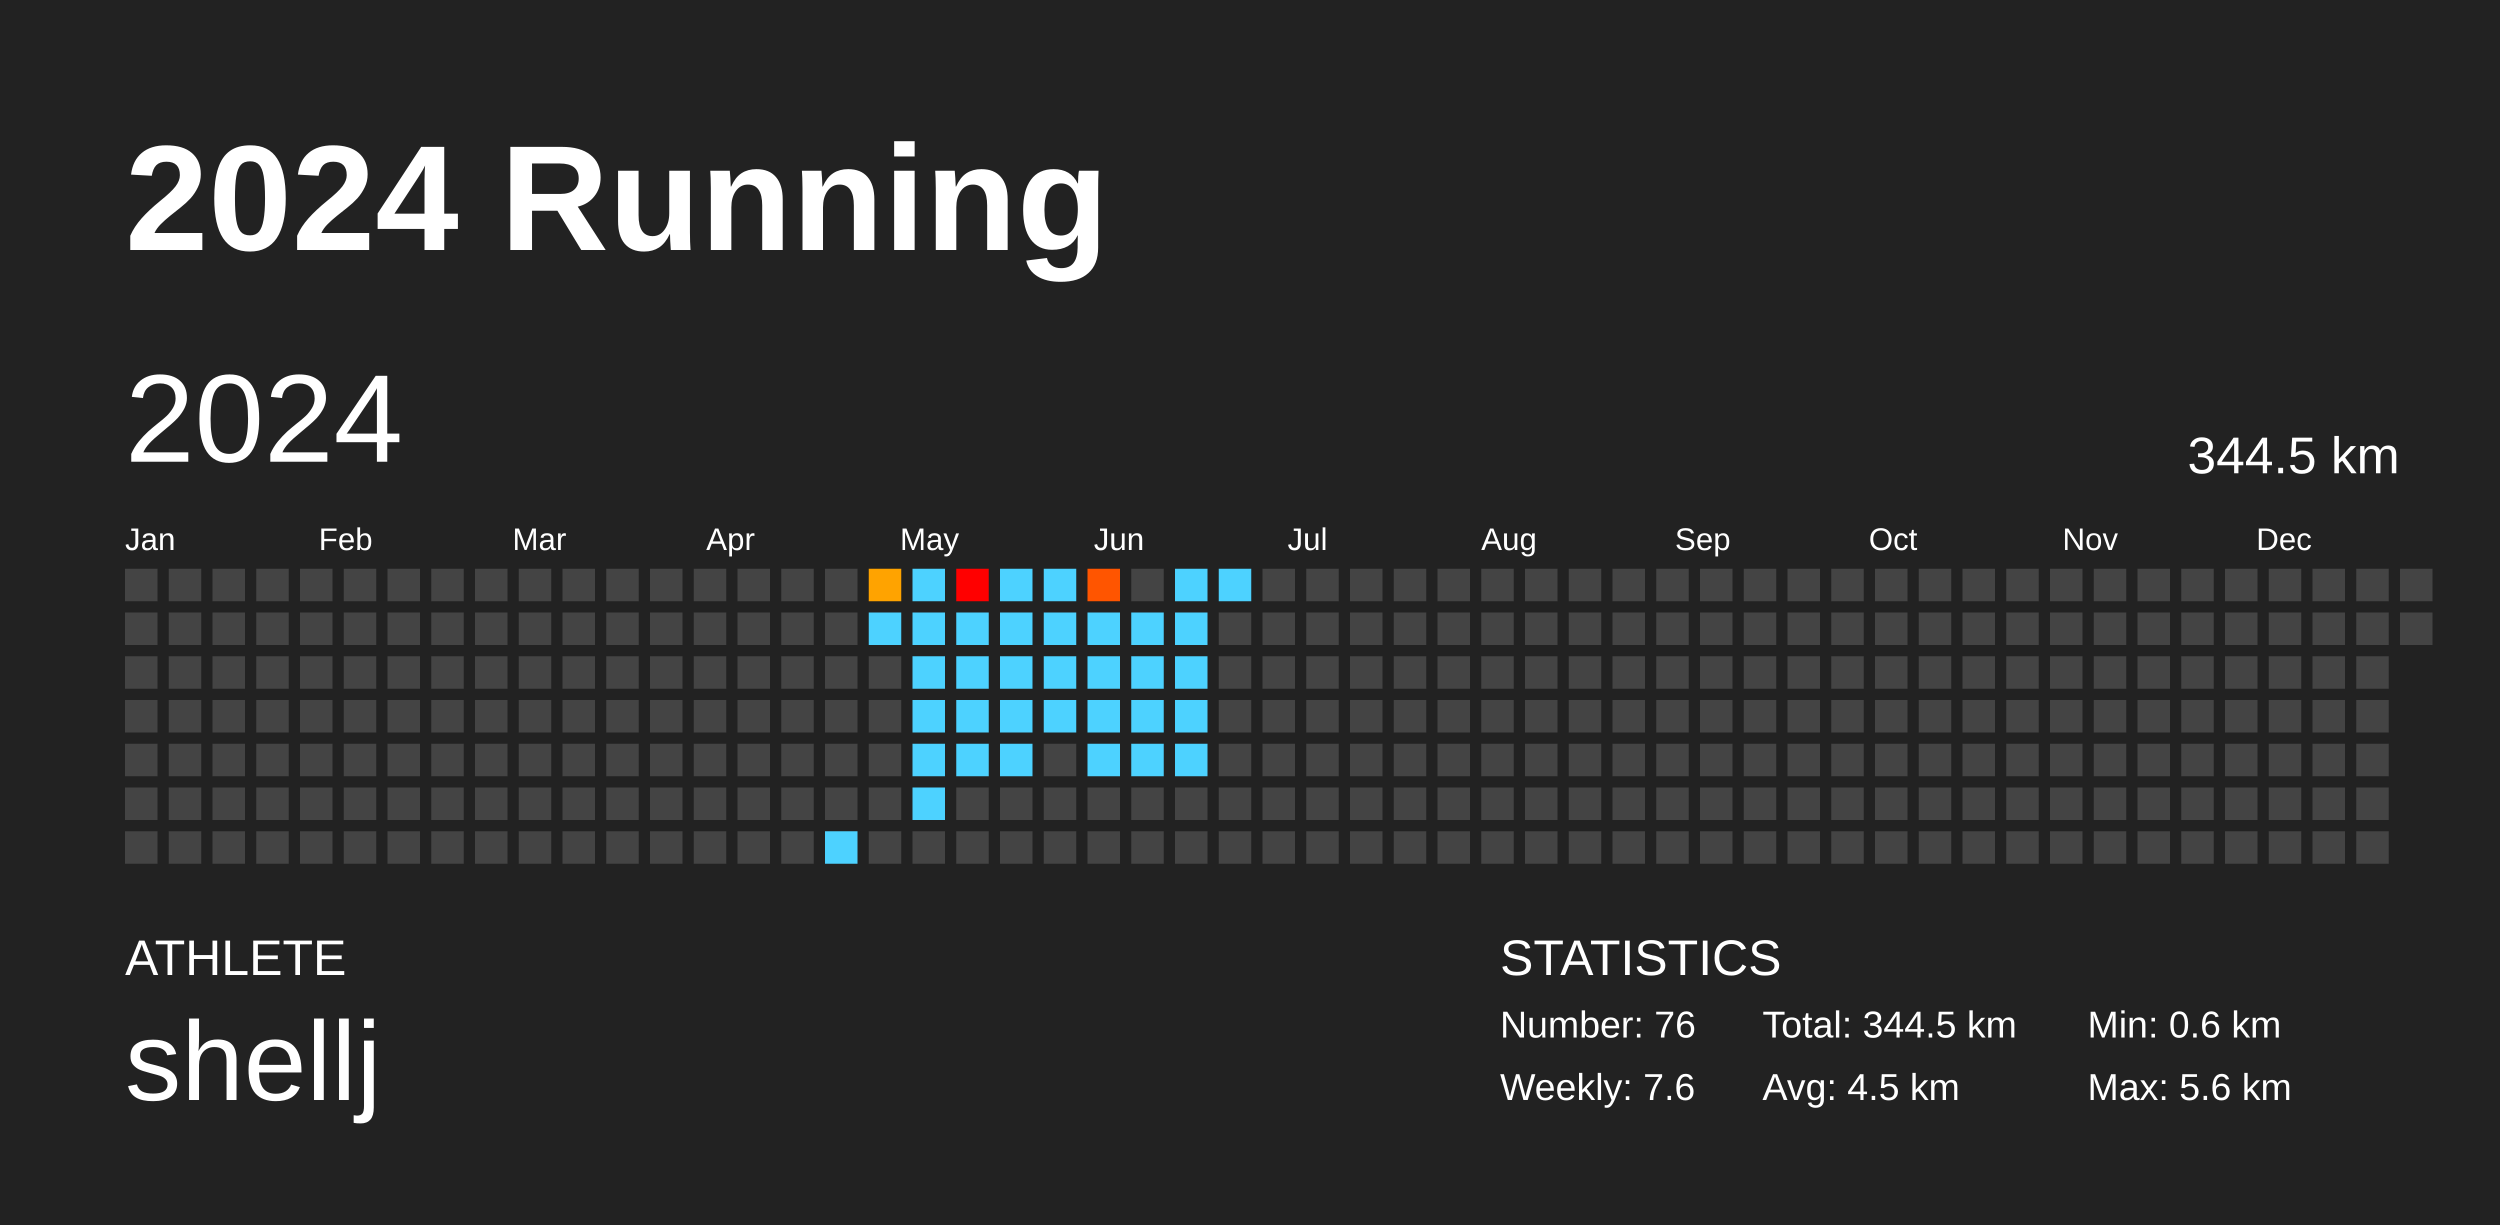
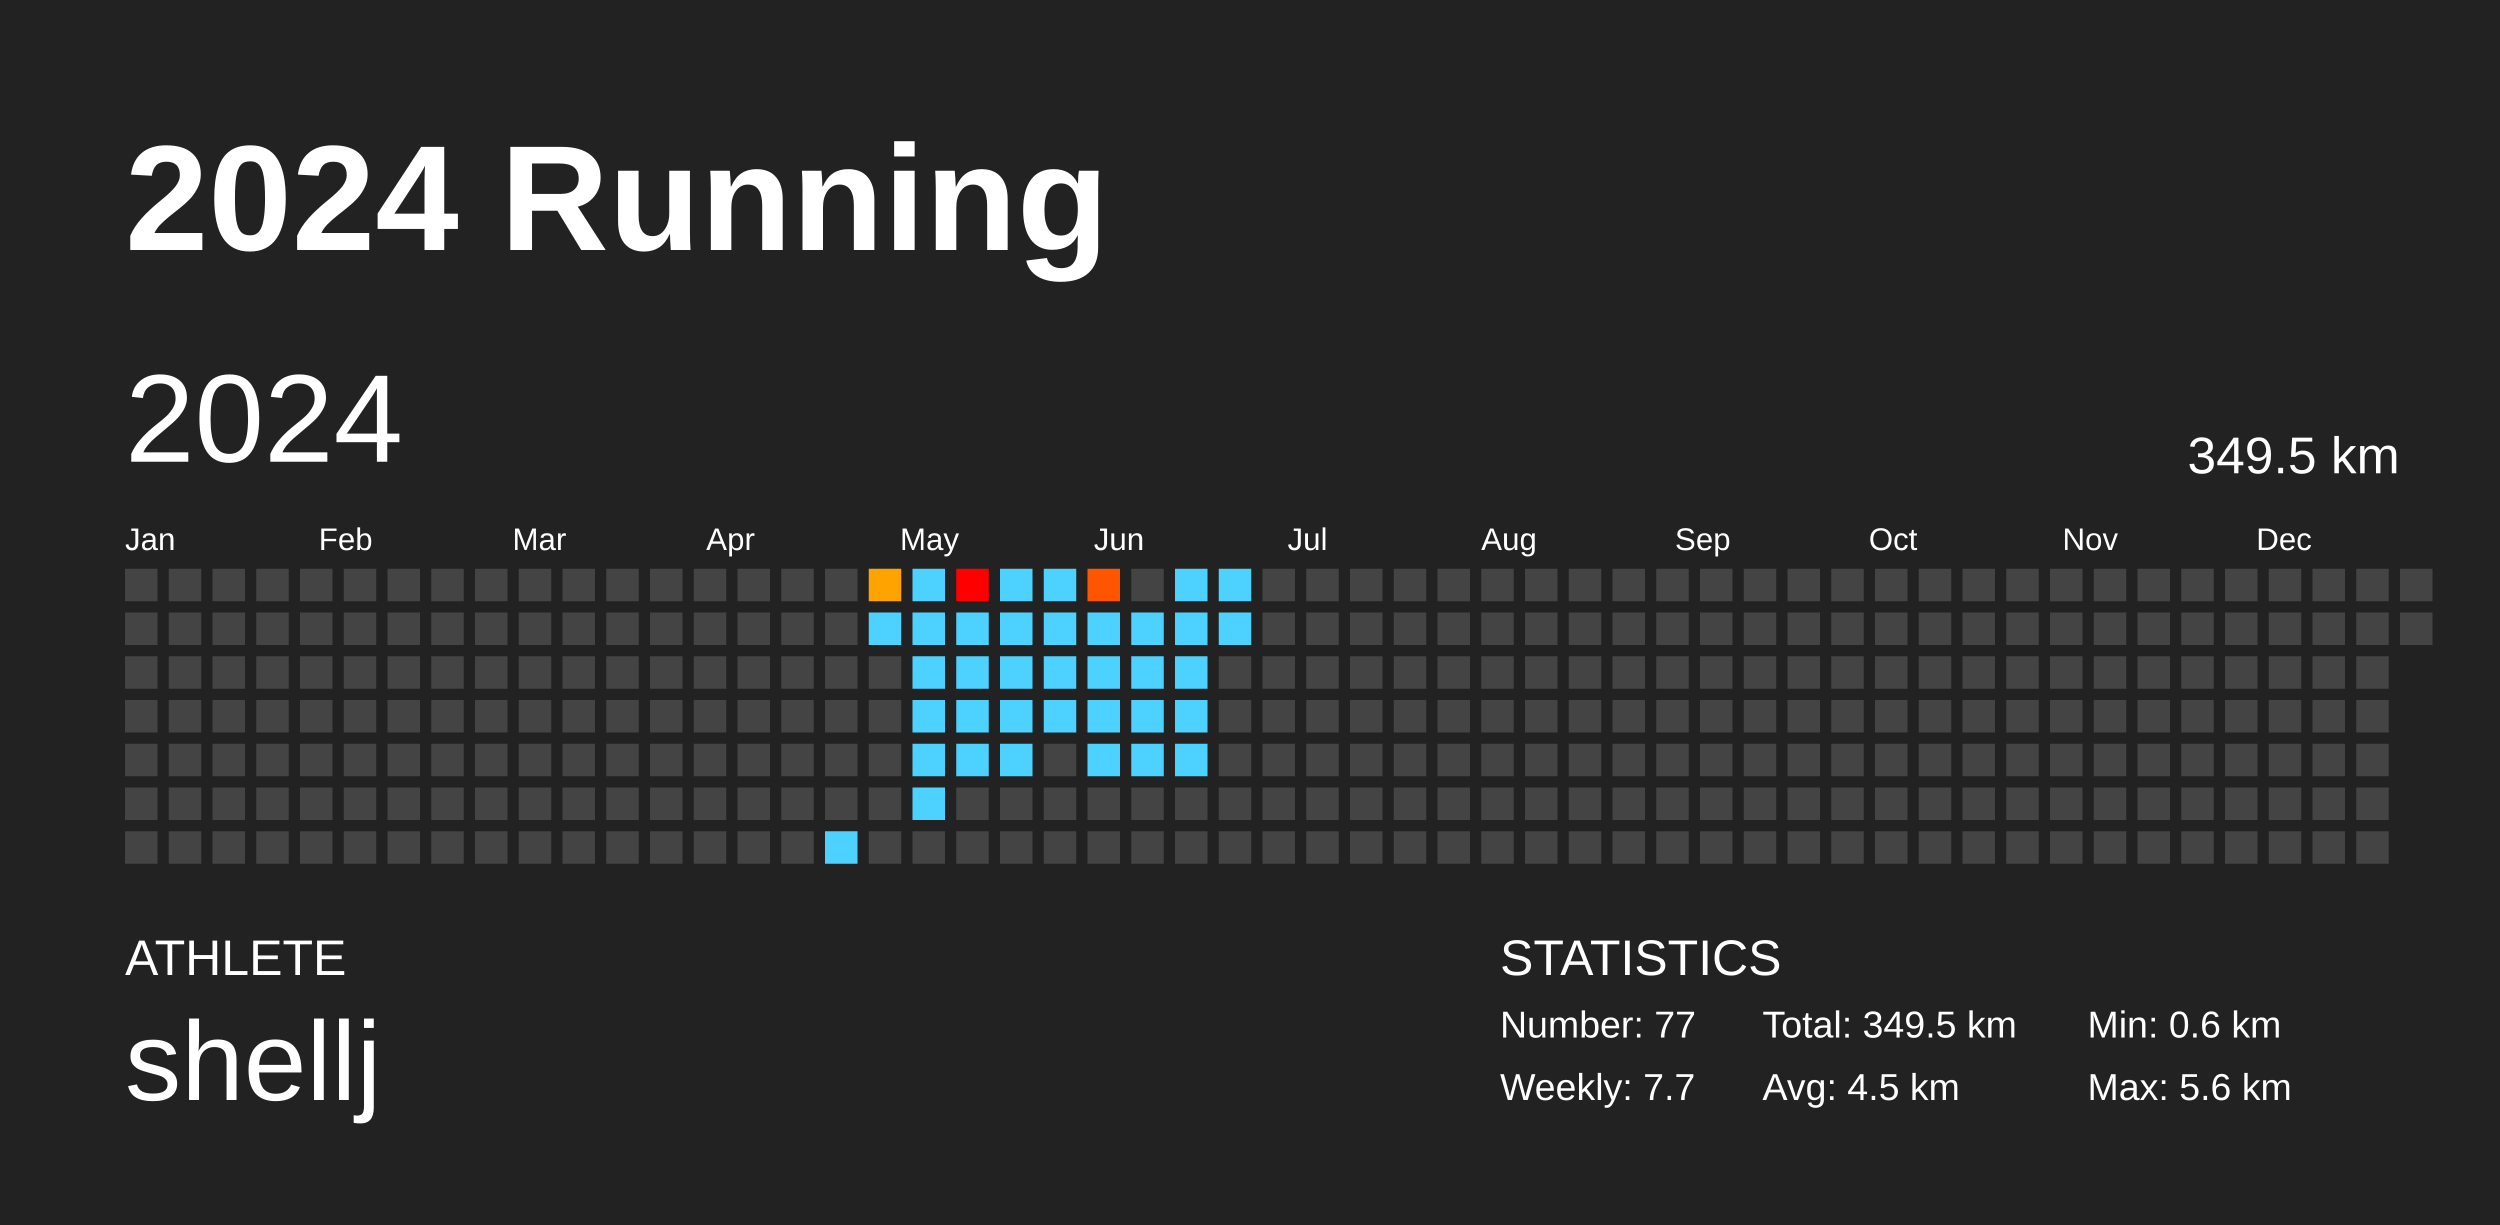
<svg xmlns="http://www.w3.org/2000/svg" baseProfile="full" height="98mm" version="1.1" viewBox="0,0,200,98" width="200mm">
  <defs />
  <rect fill="#222222" height="98" width="200" x="0" y="0" />
  <text fill="#FFFFFF" style="font-size:12px; font-family:Arial; font-weight:bold;" x="10" y="20">2024 Running</text>
  <text fill="#FFFFFF" style="font-size:4px; font-family:Arial" x="10" y="78">ATHLETE</text>
  <text fill="#FFFFFF" style="font-size:9px; font-family:Arial" x="10" y="88">shellj</text>
  <text fill="#FFFFFF" style="font-size:4px; font-family:Arial" x="120" y="78">STATISTICS</text>
-   <text fill="#FFFFFF" style="font-size:3px; font-family:Arial" x="120" y="83">Number: 76</text>
-   <text fill="#FFFFFF" style="font-size:3px; font-family:Arial" x="120" y="88">Weekly: 7.6</text>
-   <text fill="#FFFFFF" style="font-size:3px; font-family:Arial" x="141" y="83">Total: 344.5 km</text>
+   <text fill="#FFFFFF" style="font-size:3px; font-family:Arial" x="120" y="83">Number: 77</text>
+   <text fill="#FFFFFF" style="font-size:3px; font-family:Arial" x="120" y="88">Weekly: 7.7</text>
+   <text fill="#FFFFFF" style="font-size:3px; font-family:Arial" x="141" y="83">Total: 349.5 km</text>
  <text fill="#FFFFFF" style="font-size:3px; font-family:Arial" x="141" y="88">Avg: 4.5 km</text>
  <text fill="#FFFFFF" style="font-size:3px; font-family:Arial" x="167" y="83">Min: 0.6 km</text>
  <text fill="#FFFFFF" style="font-size:3px; font-family:Arial" x="167" y="88">Max: 5.6 km</text>
  <text dominant-baseline="hanging" fill="#FFFFFF" style="font-size:10.0px; font-family:Arial;" x="10" y="30">2024</text>
-   <text dominant-baseline="hanging" fill="#FFFFFF" style="font-size:4.125px; font-family:Arial;" x="175" y="35">344.5 km</text>
+   <text dominant-baseline="hanging" fill="#FFFFFF" style="font-size:4.125px; font-family:Arial;" x="175" y="35">349.5 km</text>
  <text fill="#FFFFFF" style="font-size:2.5px; font-family:Arial" x="10.0" y="44">Jan</text>
  <text fill="#FFFFFF" style="font-size:2.5px; font-family:Arial" x="25.5" y="44">Feb</text>
  <text fill="#FFFFFF" style="font-size:2.5px; font-family:Arial" x="41.0" y="44">Mar</text>
  <text fill="#FFFFFF" style="font-size:2.5px; font-family:Arial" x="56.5" y="44">Apr</text>
  <text fill="#FFFFFF" style="font-size:2.5px; font-family:Arial" x="72.0" y="44">May</text>
  <text fill="#FFFFFF" style="font-size:2.5px; font-family:Arial" x="87.5" y="44">Jun</text>
  <text fill="#FFFFFF" style="font-size:2.5px; font-family:Arial" x="103.0" y="44">Jul</text>
  <text fill="#FFFFFF" style="font-size:2.5px; font-family:Arial" x="118.5" y="44">Aug</text>
  <text fill="#FFFFFF" style="font-size:2.5px; font-family:Arial" x="134.0" y="44">Sep</text>
  <text fill="#FFFFFF" style="font-size:2.5px; font-family:Arial" x="149.5" y="44">Oct</text>
  <text fill="#FFFFFF" style="font-size:2.5px; font-family:Arial" x="165.0" y="44">Nov</text>
  <text fill="#FFFFFF" style="font-size:2.5px; font-family:Arial" x="180.5" y="44">Dec</text>
  <rect fill="#444444" height="2.6" width="2.6" x="10.0" y="45.5" />
  <rect fill="#444444" height="2.6" width="2.6" x="10.0" y="49.0" />
  <rect fill="#444444" height="2.6" width="2.6" x="10.0" y="52.5" />
  <rect fill="#444444" height="2.6" width="2.6" x="10.0" y="56.0" />
  <rect fill="#444444" height="2.6" width="2.6" x="10.0" y="59.5" />
  <rect fill="#444444" height="2.6" width="2.6" x="10.0" y="63.0" />
  <rect fill="#444444" height="2.6" width="2.6" x="10.0" y="66.5" />
  <rect fill="#444444" height="2.6" width="2.6" x="13.5" y="45.5" />
  <rect fill="#444444" height="2.6" width="2.6" x="13.5" y="49.0" />
  <rect fill="#444444" height="2.6" width="2.6" x="13.5" y="52.5" />
  <rect fill="#444444" height="2.6" width="2.6" x="13.5" y="56.0" />
  <rect fill="#444444" height="2.6" width="2.6" x="13.5" y="59.5" />
  <rect fill="#444444" height="2.6" width="2.6" x="13.5" y="63.0" />
  <rect fill="#444444" height="2.6" width="2.6" x="13.5" y="66.5" />
  <rect fill="#444444" height="2.6" width="2.6" x="17.0" y="45.5" />
  <rect fill="#444444" height="2.6" width="2.6" x="17.0" y="49.0" />
  <rect fill="#444444" height="2.6" width="2.6" x="17.0" y="52.5" />
  <rect fill="#444444" height="2.6" width="2.6" x="17.0" y="56.0" />
  <rect fill="#444444" height="2.6" width="2.6" x="17.0" y="59.5" />
  <rect fill="#444444" height="2.6" width="2.6" x="17.0" y="63.0" />
  <rect fill="#444444" height="2.6" width="2.6" x="17.0" y="66.5" />
  <rect fill="#444444" height="2.6" width="2.6" x="20.5" y="45.5" />
  <rect fill="#444444" height="2.6" width="2.6" x="20.5" y="49.0" />
  <rect fill="#444444" height="2.6" width="2.6" x="20.5" y="52.5" />
  <rect fill="#444444" height="2.6" width="2.6" x="20.5" y="56.0" />
  <rect fill="#444444" height="2.6" width="2.6" x="20.5" y="59.5" />
  <rect fill="#444444" height="2.6" width="2.6" x="20.5" y="63.0" />
  <rect fill="#444444" height="2.6" width="2.6" x="20.5" y="66.5" />
  <rect fill="#444444" height="2.6" width="2.6" x="24.0" y="45.5" />
  <rect fill="#444444" height="2.6" width="2.6" x="24.0" y="49.0" />
  <rect fill="#444444" height="2.6" width="2.6" x="24.0" y="52.5" />
  <rect fill="#444444" height="2.6" width="2.6" x="24.0" y="56.0" />
  <rect fill="#444444" height="2.6" width="2.6" x="24.0" y="59.5" />
  <rect fill="#444444" height="2.6" width="2.6" x="24.0" y="63.0" />
  <rect fill="#444444" height="2.6" width="2.6" x="24.0" y="66.5" />
  <rect fill="#444444" height="2.6" width="2.6" x="27.5" y="45.5" />
  <rect fill="#444444" height="2.6" width="2.6" x="27.5" y="49.0" />
  <rect fill="#444444" height="2.6" width="2.6" x="27.5" y="52.5" />
  <rect fill="#444444" height="2.6" width="2.6" x="27.5" y="56.0" />
  <rect fill="#444444" height="2.6" width="2.6" x="27.5" y="59.5" />
  <rect fill="#444444" height="2.6" width="2.6" x="27.5" y="63.0" />
  <rect fill="#444444" height="2.6" width="2.6" x="27.5" y="66.5" />
  <rect fill="#444444" height="2.6" width="2.6" x="31.0" y="45.5" />
  <rect fill="#444444" height="2.6" width="2.6" x="31.0" y="49.0" />
  <rect fill="#444444" height="2.6" width="2.6" x="31.0" y="52.5" />
  <rect fill="#444444" height="2.6" width="2.6" x="31.0" y="56.0" />
  <rect fill="#444444" height="2.6" width="2.6" x="31.0" y="59.5" />
  <rect fill="#444444" height="2.6" width="2.6" x="31.0" y="63.0" />
  <rect fill="#444444" height="2.6" width="2.6" x="31.0" y="66.5" />
  <rect fill="#444444" height="2.6" width="2.6" x="34.5" y="45.5" />
  <rect fill="#444444" height="2.6" width="2.6" x="34.5" y="49.0" />
  <rect fill="#444444" height="2.6" width="2.6" x="34.5" y="52.5" />
  <rect fill="#444444" height="2.6" width="2.6" x="34.5" y="56.0" />
  <rect fill="#444444" height="2.6" width="2.6" x="34.5" y="59.5" />
  <rect fill="#444444" height="2.6" width="2.6" x="34.5" y="63.0" />
  <rect fill="#444444" height="2.6" width="2.6" x="34.5" y="66.5" />
  <rect fill="#444444" height="2.6" width="2.6" x="38.0" y="45.5" />
  <rect fill="#444444" height="2.6" width="2.6" x="38.0" y="49.0" />
  <rect fill="#444444" height="2.6" width="2.6" x="38.0" y="52.5" />
  <rect fill="#444444" height="2.6" width="2.6" x="38.0" y="56.0" />
  <rect fill="#444444" height="2.6" width="2.6" x="38.0" y="59.5" />
  <rect fill="#444444" height="2.6" width="2.6" x="38.0" y="63.0" />
  <rect fill="#444444" height="2.6" width="2.6" x="38.0" y="66.5" />
  <rect fill="#444444" height="2.6" width="2.6" x="41.5" y="45.5" />
  <rect fill="#444444" height="2.6" width="2.6" x="41.5" y="49.0" />
  <rect fill="#444444" height="2.6" width="2.6" x="41.5" y="52.5" />
  <rect fill="#444444" height="2.6" width="2.6" x="41.5" y="56.0" />
  <rect fill="#444444" height="2.6" width="2.6" x="41.5" y="59.5" />
  <rect fill="#444444" height="2.6" width="2.6" x="41.5" y="63.0" />
  <rect fill="#444444" height="2.6" width="2.6" x="41.5" y="66.5" />
  <rect fill="#444444" height="2.6" width="2.6" x="45.0" y="45.5" />
  <rect fill="#444444" height="2.6" width="2.6" x="45.0" y="49.0" />
  <rect fill="#444444" height="2.6" width="2.6" x="45.0" y="52.5" />
  <rect fill="#444444" height="2.6" width="2.6" x="45.0" y="56.0" />
  <rect fill="#444444" height="2.6" width="2.6" x="45.0" y="59.5" />
  <rect fill="#444444" height="2.6" width="2.6" x="45.0" y="63.0" />
  <rect fill="#444444" height="2.6" width="2.6" x="45.0" y="66.5" />
  <rect fill="#444444" height="2.6" width="2.6" x="48.5" y="45.5" />
  <rect fill="#444444" height="2.6" width="2.6" x="48.5" y="49.0" />
  <rect fill="#444444" height="2.6" width="2.6" x="48.5" y="52.5" />
  <rect fill="#444444" height="2.6" width="2.6" x="48.5" y="56.0" />
  <rect fill="#444444" height="2.6" width="2.6" x="48.5" y="59.5" />
  <rect fill="#444444" height="2.6" width="2.6" x="48.5" y="63.0" />
  <rect fill="#444444" height="2.6" width="2.6" x="48.5" y="66.5" />
  <rect fill="#444444" height="2.6" width="2.6" x="52.0" y="45.5" />
  <rect fill="#444444" height="2.6" width="2.6" x="52.0" y="49.0" />
  <rect fill="#444444" height="2.6" width="2.6" x="52.0" y="52.5" />
  <rect fill="#444444" height="2.6" width="2.6" x="52.0" y="56.0" />
  <rect fill="#444444" height="2.6" width="2.6" x="52.0" y="59.5" />
  <rect fill="#444444" height="2.6" width="2.6" x="52.0" y="63.0" />
  <rect fill="#444444" height="2.6" width="2.6" x="52.0" y="66.5" />
  <rect fill="#444444" height="2.6" width="2.6" x="55.5" y="45.5" />
  <rect fill="#444444" height="2.6" width="2.6" x="55.5" y="49.0" />
  <rect fill="#444444" height="2.6" width="2.6" x="55.5" y="52.5" />
  <rect fill="#444444" height="2.6" width="2.6" x="55.5" y="56.0" />
  <rect fill="#444444" height="2.6" width="2.6" x="55.5" y="59.5" />
  <rect fill="#444444" height="2.6" width="2.6" x="55.5" y="63.0" />
  <rect fill="#444444" height="2.6" width="2.6" x="55.5" y="66.5" />
  <rect fill="#444444" height="2.6" width="2.6" x="59.0" y="45.5" />
  <rect fill="#444444" height="2.6" width="2.6" x="59.0" y="49.0" />
  <rect fill="#444444" height="2.6" width="2.6" x="59.0" y="52.5" />
  <rect fill="#444444" height="2.6" width="2.6" x="59.0" y="56.0" />
  <rect fill="#444444" height="2.6" width="2.6" x="59.0" y="59.5" />
  <rect fill="#444444" height="2.6" width="2.6" x="59.0" y="63.0" />
  <rect fill="#444444" height="2.6" width="2.6" x="59.0" y="66.5" />
  <rect fill="#444444" height="2.6" width="2.6" x="62.5" y="45.5" />
  <rect fill="#444444" height="2.6" width="2.6" x="62.5" y="49.0" />
  <rect fill="#444444" height="2.6" width="2.6" x="62.5" y="52.5" />
  <rect fill="#444444" height="2.6" width="2.6" x="62.5" y="56.0" />
  <rect fill="#444444" height="2.6" width="2.6" x="62.5" y="59.5" />
  <rect fill="#444444" height="2.6" width="2.6" x="62.5" y="63.0" />
  <rect fill="#444444" height="2.6" width="2.6" x="62.5" y="66.5" />
  <rect fill="#444444" height="2.6" width="2.6" x="66.0" y="45.5" />
  <rect fill="#444444" height="2.6" width="2.6" x="66.0" y="49.0" />
  <rect fill="#444444" height="2.6" width="2.6" x="66.0" y="52.5" />
  <rect fill="#444444" height="2.6" width="2.6" x="66.0" y="56.0" />
  <rect fill="#444444" height="2.6" width="2.6" x="66.0" y="59.5" />
  <rect fill="#444444" height="2.6" width="2.6" x="66.0" y="63.0" />
  <rect fill="#4dd2ff" height="2.6" width="2.6" x="66.0" y="66.5" />
  <rect fill="#ffa300" height="2.6" width="2.6" x="69.5" y="45.5" />
  <rect fill="#4dd2ff" height="2.6" width="2.6" x="69.5" y="49.0" />
  <rect fill="#444444" height="2.6" width="2.6" x="69.5" y="52.5" />
  <rect fill="#444444" height="2.6" width="2.6" x="69.5" y="56.0" />
  <rect fill="#444444" height="2.6" width="2.6" x="69.5" y="59.5" />
  <rect fill="#444444" height="2.6" width="2.6" x="69.5" y="63.0" />
  <rect fill="#444444" height="2.6" width="2.6" x="69.5" y="66.5" />
  <rect fill="#4dd2ff" height="2.6" width="2.6" x="73.0" y="45.5" />
  <rect fill="#4dd2ff" height="2.6" width="2.6" x="73.0" y="49.0" />
  <rect fill="#4dd2ff" height="2.6" width="2.6" x="73.0" y="52.5" />
  <rect fill="#4dd2ff" height="2.6" width="2.6" x="73.0" y="56.0" />
  <rect fill="#4dd2ff" height="2.6" width="2.6" x="73.0" y="59.5" />
  <rect fill="#4dd2ff" height="2.6" width="2.6" x="73.0" y="63.0" />
  <rect fill="#444444" height="2.6" width="2.6" x="73.0" y="66.5" />
  <rect fill="red" height="2.6" width="2.6" x="76.5" y="45.5" />
  <rect fill="#4dd2ff" height="2.6" width="2.6" x="76.5" y="49.0" />
  <rect fill="#4dd2ff" height="2.6" width="2.6" x="76.5" y="52.5" />
  <rect fill="#4dd2ff" height="2.6" width="2.6" x="76.5" y="56.0" />
  <rect fill="#4dd2ff" height="2.6" width="2.6" x="76.5" y="59.5" />
  <rect fill="#444444" height="2.6" width="2.6" x="76.5" y="63.0" />
  <rect fill="#444444" height="2.6" width="2.6" x="76.5" y="66.5" />
  <rect fill="#4dd2ff" height="2.6" width="2.6" x="80.0" y="45.5" />
  <rect fill="#4dd2ff" height="2.6" width="2.6" x="80.0" y="49.0" />
  <rect fill="#4dd2ff" height="2.6" width="2.6" x="80.0" y="52.5" />
  <rect fill="#4dd2ff" height="2.6" width="2.6" x="80.0" y="56.0" />
  <rect fill="#4dd2ff" height="2.6" width="2.6" x="80.0" y="59.5" />
  <rect fill="#444444" height="2.6" width="2.6" x="80.0" y="63.0" />
  <rect fill="#444444" height="2.6" width="2.6" x="80.0" y="66.5" />
  <rect fill="#4dd2ff" height="2.6" width="2.6" x="83.5" y="45.5" />
  <rect fill="#4dd2ff" height="2.6" width="2.6" x="83.5" y="49.0" />
  <rect fill="#4dd2ff" height="2.6" width="2.6" x="83.5" y="52.5" />
  <rect fill="#4dd2ff" height="2.6" width="2.6" x="83.5" y="56.0" />
  <rect fill="#444444" height="2.6" width="2.6" x="83.5" y="59.5" />
  <rect fill="#444444" height="2.6" width="2.6" x="83.5" y="63.0" />
  <rect fill="#444444" height="2.6" width="2.6" x="83.5" y="66.5" />
  <rect fill="#ff5500" height="2.6" width="2.6" x="87.0" y="45.5" />
  <rect fill="#4dd2ff" height="2.6" width="2.6" x="87.0" y="49.0" />
  <rect fill="#4dd2ff" height="2.6" width="2.6" x="87.0" y="52.5" />
  <rect fill="#4dd2ff" height="2.6" width="2.6" x="87.0" y="56.0" />
  <rect fill="#4dd2ff" height="2.6" width="2.6" x="87.0" y="59.5" />
  <rect fill="#444444" height="2.6" width="2.6" x="87.0" y="63.0" />
  <rect fill="#444444" height="2.6" width="2.6" x="87.0" y="66.5" />
  <rect fill="#444444" height="2.6" width="2.6" x="90.5" y="45.5" />
  <rect fill="#4dd2ff" height="2.6" width="2.6" x="90.5" y="49.0" />
  <rect fill="#4dd2ff" height="2.6" width="2.6" x="90.5" y="52.5" />
  <rect fill="#4dd2ff" height="2.6" width="2.6" x="90.5" y="56.0" />
  <rect fill="#4dd2ff" height="2.6" width="2.6" x="90.5" y="59.5" />
  <rect fill="#444444" height="2.6" width="2.6" x="90.5" y="63.0" />
  <rect fill="#444444" height="2.6" width="2.6" x="90.5" y="66.5" />
  <rect fill="#4dd2ff" height="2.6" width="2.6" x="94.0" y="45.5" />
  <rect fill="#4dd2ff" height="2.6" width="2.6" x="94.0" y="49.0" />
  <rect fill="#4dd2ff" height="2.6" width="2.6" x="94.0" y="52.5" />
  <rect fill="#4dd2ff" height="2.6" width="2.6" x="94.0" y="56.0" />
  <rect fill="#4dd2ff" height="2.6" width="2.6" x="94.0" y="59.5" />
  <rect fill="#444444" height="2.6" width="2.6" x="94.0" y="63.0" />
  <rect fill="#444444" height="2.6" width="2.6" x="94.0" y="66.5" />
  <rect fill="#4dd2ff" height="2.6" width="2.6" x="97.5" y="45.5" />
-   <rect fill="#444444" height="2.6" width="2.6" x="97.5" y="49.0" />
+   <rect fill="#4dd2ff" height="2.6" width="2.6" x="97.5" y="49.0" />
  <rect fill="#444444" height="2.6" width="2.6" x="97.5" y="52.5" />
  <rect fill="#444444" height="2.6" width="2.6" x="97.5" y="56.0" />
  <rect fill="#444444" height="2.6" width="2.6" x="97.5" y="59.5" />
  <rect fill="#444444" height="2.6" width="2.6" x="97.5" y="63.0" />
  <rect fill="#444444" height="2.6" width="2.6" x="97.5" y="66.5" />
  <rect fill="#444444" height="2.6" width="2.6" x="101.0" y="45.5" />
  <rect fill="#444444" height="2.6" width="2.6" x="101.0" y="49.0" />
  <rect fill="#444444" height="2.6" width="2.6" x="101.0" y="52.5" />
  <rect fill="#444444" height="2.6" width="2.6" x="101.0" y="56.0" />
  <rect fill="#444444" height="2.6" width="2.6" x="101.0" y="59.5" />
  <rect fill="#444444" height="2.6" width="2.6" x="101.0" y="63.0" />
  <rect fill="#444444" height="2.6" width="2.6" x="101.0" y="66.5" />
  <rect fill="#444444" height="2.6" width="2.6" x="104.5" y="45.5" />
  <rect fill="#444444" height="2.6" width="2.6" x="104.5" y="49.0" />
  <rect fill="#444444" height="2.6" width="2.6" x="104.5" y="52.5" />
  <rect fill="#444444" height="2.6" width="2.6" x="104.5" y="56.0" />
  <rect fill="#444444" height="2.6" width="2.6" x="104.5" y="59.5" />
  <rect fill="#444444" height="2.6" width="2.6" x="104.5" y="63.0" />
  <rect fill="#444444" height="2.6" width="2.6" x="104.5" y="66.5" />
  <rect fill="#444444" height="2.6" width="2.6" x="108.0" y="45.5" />
  <rect fill="#444444" height="2.6" width="2.6" x="108.0" y="49.0" />
  <rect fill="#444444" height="2.6" width="2.6" x="108.0" y="52.5" />
  <rect fill="#444444" height="2.6" width="2.6" x="108.0" y="56.0" />
  <rect fill="#444444" height="2.6" width="2.6" x="108.0" y="59.5" />
  <rect fill="#444444" height="2.6" width="2.6" x="108.0" y="63.0" />
  <rect fill="#444444" height="2.6" width="2.6" x="108.0" y="66.5" />
  <rect fill="#444444" height="2.6" width="2.6" x="111.5" y="45.5" />
  <rect fill="#444444" height="2.6" width="2.6" x="111.5" y="49.0" />
  <rect fill="#444444" height="2.6" width="2.6" x="111.5" y="52.5" />
  <rect fill="#444444" height="2.6" width="2.6" x="111.5" y="56.0" />
  <rect fill="#444444" height="2.6" width="2.6" x="111.5" y="59.5" />
  <rect fill="#444444" height="2.6" width="2.6" x="111.5" y="63.0" />
  <rect fill="#444444" height="2.6" width="2.6" x="111.5" y="66.5" />
  <rect fill="#444444" height="2.6" width="2.6" x="115.0" y="45.5" />
  <rect fill="#444444" height="2.6" width="2.6" x="115.0" y="49.0" />
  <rect fill="#444444" height="2.6" width="2.6" x="115.0" y="52.5" />
  <rect fill="#444444" height="2.6" width="2.6" x="115.0" y="56.0" />
  <rect fill="#444444" height="2.6" width="2.6" x="115.0" y="59.5" />
  <rect fill="#444444" height="2.6" width="2.6" x="115.0" y="63.0" />
  <rect fill="#444444" height="2.6" width="2.6" x="115.0" y="66.5" />
  <rect fill="#444444" height="2.6" width="2.6" x="118.5" y="45.5" />
  <rect fill="#444444" height="2.6" width="2.6" x="118.5" y="49.0" />
  <rect fill="#444444" height="2.6" width="2.6" x="118.5" y="52.5" />
  <rect fill="#444444" height="2.6" width="2.6" x="118.5" y="56.0" />
  <rect fill="#444444" height="2.6" width="2.6" x="118.5" y="59.5" />
  <rect fill="#444444" height="2.6" width="2.6" x="118.5" y="63.0" />
  <rect fill="#444444" height="2.6" width="2.6" x="118.5" y="66.5" />
  <rect fill="#444444" height="2.6" width="2.6" x="122.0" y="45.5" />
  <rect fill="#444444" height="2.6" width="2.6" x="122.0" y="49.0" />
  <rect fill="#444444" height="2.6" width="2.6" x="122.0" y="52.5" />
  <rect fill="#444444" height="2.6" width="2.6" x="122.0" y="56.0" />
  <rect fill="#444444" height="2.6" width="2.6" x="122.0" y="59.5" />
  <rect fill="#444444" height="2.6" width="2.6" x="122.0" y="63.0" />
  <rect fill="#444444" height="2.6" width="2.6" x="122.0" y="66.5" />
  <rect fill="#444444" height="2.6" width="2.6" x="125.5" y="45.5" />
  <rect fill="#444444" height="2.6" width="2.6" x="125.5" y="49.0" />
  <rect fill="#444444" height="2.6" width="2.6" x="125.5" y="52.5" />
  <rect fill="#444444" height="2.6" width="2.6" x="125.5" y="56.0" />
  <rect fill="#444444" height="2.6" width="2.6" x="125.5" y="59.5" />
  <rect fill="#444444" height="2.6" width="2.6" x="125.5" y="63.0" />
  <rect fill="#444444" height="2.6" width="2.6" x="125.5" y="66.5" />
  <rect fill="#444444" height="2.6" width="2.6" x="129.0" y="45.5" />
  <rect fill="#444444" height="2.6" width="2.6" x="129.0" y="49.0" />
  <rect fill="#444444" height="2.6" width="2.6" x="129.0" y="52.5" />
  <rect fill="#444444" height="2.6" width="2.6" x="129.0" y="56.0" />
  <rect fill="#444444" height="2.6" width="2.6" x="129.0" y="59.5" />
  <rect fill="#444444" height="2.6" width="2.6" x="129.0" y="63.0" />
  <rect fill="#444444" height="2.6" width="2.6" x="129.0" y="66.5" />
  <rect fill="#444444" height="2.6" width="2.6" x="132.5" y="45.5" />
  <rect fill="#444444" height="2.6" width="2.6" x="132.5" y="49.0" />
  <rect fill="#444444" height="2.6" width="2.6" x="132.5" y="52.5" />
  <rect fill="#444444" height="2.6" width="2.6" x="132.5" y="56.0" />
  <rect fill="#444444" height="2.6" width="2.6" x="132.5" y="59.5" />
  <rect fill="#444444" height="2.6" width="2.6" x="132.5" y="63.0" />
  <rect fill="#444444" height="2.6" width="2.6" x="132.5" y="66.5" />
  <rect fill="#444444" height="2.6" width="2.6" x="136.0" y="45.5" />
  <rect fill="#444444" height="2.6" width="2.6" x="136.0" y="49.0" />
  <rect fill="#444444" height="2.6" width="2.6" x="136.0" y="52.5" />
  <rect fill="#444444" height="2.6" width="2.6" x="136.0" y="56.0" />
  <rect fill="#444444" height="2.6" width="2.6" x="136.0" y="59.5" />
  <rect fill="#444444" height="2.6" width="2.6" x="136.0" y="63.0" />
  <rect fill="#444444" height="2.6" width="2.6" x="136.0" y="66.5" />
  <rect fill="#444444" height="2.6" width="2.6" x="139.5" y="45.5" />
  <rect fill="#444444" height="2.6" width="2.6" x="139.5" y="49.0" />
  <rect fill="#444444" height="2.6" width="2.6" x="139.5" y="52.5" />
  <rect fill="#444444" height="2.6" width="2.6" x="139.5" y="56.0" />
  <rect fill="#444444" height="2.6" width="2.6" x="139.5" y="59.5" />
  <rect fill="#444444" height="2.6" width="2.6" x="139.5" y="63.0" />
  <rect fill="#444444" height="2.6" width="2.6" x="139.5" y="66.5" />
  <rect fill="#444444" height="2.6" width="2.6" x="143.0" y="45.5" />
  <rect fill="#444444" height="2.6" width="2.6" x="143.0" y="49.0" />
  <rect fill="#444444" height="2.6" width="2.6" x="143.0" y="52.5" />
  <rect fill="#444444" height="2.6" width="2.6" x="143.0" y="56.0" />
  <rect fill="#444444" height="2.6" width="2.6" x="143.0" y="59.5" />
  <rect fill="#444444" height="2.6" width="2.6" x="143.0" y="63.0" />
  <rect fill="#444444" height="2.6" width="2.6" x="143.0" y="66.5" />
  <rect fill="#444444" height="2.6" width="2.6" x="146.5" y="45.5" />
  <rect fill="#444444" height="2.6" width="2.6" x="146.5" y="49.0" />
  <rect fill="#444444" height="2.6" width="2.6" x="146.5" y="52.5" />
  <rect fill="#444444" height="2.6" width="2.6" x="146.5" y="56.0" />
  <rect fill="#444444" height="2.6" width="2.6" x="146.5" y="59.5" />
  <rect fill="#444444" height="2.6" width="2.6" x="146.5" y="63.0" />
  <rect fill="#444444" height="2.6" width="2.6" x="146.5" y="66.5" />
  <rect fill="#444444" height="2.6" width="2.6" x="150.0" y="45.5" />
  <rect fill="#444444" height="2.6" width="2.6" x="150.0" y="49.0" />
  <rect fill="#444444" height="2.6" width="2.6" x="150.0" y="52.5" />
  <rect fill="#444444" height="2.6" width="2.6" x="150.0" y="56.0" />
  <rect fill="#444444" height="2.6" width="2.6" x="150.0" y="59.5" />
  <rect fill="#444444" height="2.6" width="2.6" x="150.0" y="63.0" />
  <rect fill="#444444" height="2.6" width="2.6" x="150.0" y="66.5" />
  <rect fill="#444444" height="2.6" width="2.6" x="153.5" y="45.5" />
  <rect fill="#444444" height="2.6" width="2.6" x="153.5" y="49.0" />
  <rect fill="#444444" height="2.6" width="2.6" x="153.5" y="52.5" />
  <rect fill="#444444" height="2.6" width="2.6" x="153.5" y="56.0" />
  <rect fill="#444444" height="2.6" width="2.6" x="153.5" y="59.5" />
  <rect fill="#444444" height="2.6" width="2.6" x="153.5" y="63.0" />
  <rect fill="#444444" height="2.6" width="2.6" x="153.5" y="66.5" />
  <rect fill="#444444" height="2.6" width="2.6" x="157.0" y="45.5" />
  <rect fill="#444444" height="2.6" width="2.6" x="157.0" y="49.0" />
  <rect fill="#444444" height="2.6" width="2.6" x="157.0" y="52.5" />
  <rect fill="#444444" height="2.6" width="2.6" x="157.0" y="56.0" />
  <rect fill="#444444" height="2.6" width="2.6" x="157.0" y="59.5" />
  <rect fill="#444444" height="2.6" width="2.6" x="157.0" y="63.0" />
  <rect fill="#444444" height="2.6" width="2.6" x="157.0" y="66.5" />
  <rect fill="#444444" height="2.6" width="2.6" x="160.5" y="45.5" />
  <rect fill="#444444" height="2.6" width="2.6" x="160.5" y="49.0" />
  <rect fill="#444444" height="2.6" width="2.6" x="160.5" y="52.5" />
  <rect fill="#444444" height="2.6" width="2.6" x="160.5" y="56.0" />
  <rect fill="#444444" height="2.6" width="2.6" x="160.5" y="59.5" />
  <rect fill="#444444" height="2.6" width="2.6" x="160.5" y="63.0" />
  <rect fill="#444444" height="2.6" width="2.6" x="160.5" y="66.5" />
  <rect fill="#444444" height="2.6" width="2.6" x="164.0" y="45.5" />
  <rect fill="#444444" height="2.6" width="2.6" x="164.0" y="49.0" />
  <rect fill="#444444" height="2.6" width="2.6" x="164.0" y="52.5" />
  <rect fill="#444444" height="2.6" width="2.6" x="164.0" y="56.0" />
  <rect fill="#444444" height="2.6" width="2.6" x="164.0" y="59.5" />
  <rect fill="#444444" height="2.6" width="2.6" x="164.0" y="63.0" />
  <rect fill="#444444" height="2.6" width="2.6" x="164.0" y="66.5" />
  <rect fill="#444444" height="2.6" width="2.6" x="167.5" y="45.5" />
  <rect fill="#444444" height="2.6" width="2.6" x="167.5" y="49.0" />
  <rect fill="#444444" height="2.6" width="2.6" x="167.5" y="52.5" />
  <rect fill="#444444" height="2.6" width="2.6" x="167.5" y="56.0" />
  <rect fill="#444444" height="2.6" width="2.6" x="167.5" y="59.5" />
  <rect fill="#444444" height="2.6" width="2.6" x="167.5" y="63.0" />
  <rect fill="#444444" height="2.6" width="2.6" x="167.5" y="66.5" />
  <rect fill="#444444" height="2.6" width="2.6" x="171.0" y="45.5" />
  <rect fill="#444444" height="2.6" width="2.6" x="171.0" y="49.0" />
  <rect fill="#444444" height="2.6" width="2.6" x="171.0" y="52.5" />
  <rect fill="#444444" height="2.6" width="2.6" x="171.0" y="56.0" />
  <rect fill="#444444" height="2.6" width="2.6" x="171.0" y="59.5" />
  <rect fill="#444444" height="2.6" width="2.6" x="171.0" y="63.0" />
  <rect fill="#444444" height="2.6" width="2.6" x="171.0" y="66.5" />
  <rect fill="#444444" height="2.6" width="2.6" x="174.5" y="45.5" />
  <rect fill="#444444" height="2.6" width="2.6" x="174.5" y="49.0" />
  <rect fill="#444444" height="2.6" width="2.6" x="174.5" y="52.5" />
  <rect fill="#444444" height="2.6" width="2.6" x="174.5" y="56.0" />
  <rect fill="#444444" height="2.6" width="2.6" x="174.5" y="59.5" />
  <rect fill="#444444" height="2.6" width="2.6" x="174.5" y="63.0" />
  <rect fill="#444444" height="2.6" width="2.6" x="174.5" y="66.5" />
  <rect fill="#444444" height="2.6" width="2.6" x="178.0" y="45.5" />
  <rect fill="#444444" height="2.6" width="2.6" x="178.0" y="49.0" />
  <rect fill="#444444" height="2.6" width="2.6" x="178.0" y="52.5" />
  <rect fill="#444444" height="2.6" width="2.6" x="178.0" y="56.0" />
  <rect fill="#444444" height="2.6" width="2.6" x="178.0" y="59.5" />
  <rect fill="#444444" height="2.6" width="2.6" x="178.0" y="63.0" />
  <rect fill="#444444" height="2.6" width="2.6" x="178.0" y="66.5" />
  <rect fill="#444444" height="2.6" width="2.6" x="181.5" y="45.5" />
  <rect fill="#444444" height="2.6" width="2.6" x="181.5" y="49.0" />
  <rect fill="#444444" height="2.6" width="2.6" x="181.5" y="52.5" />
  <rect fill="#444444" height="2.6" width="2.6" x="181.5" y="56.0" />
  <rect fill="#444444" height="2.6" width="2.6" x="181.5" y="59.5" />
  <rect fill="#444444" height="2.6" width="2.6" x="181.5" y="63.0" />
  <rect fill="#444444" height="2.6" width="2.6" x="181.5" y="66.5" />
  <rect fill="#444444" height="2.6" width="2.6" x="185.0" y="45.5" />
  <rect fill="#444444" height="2.6" width="2.6" x="185.0" y="49.0" />
  <rect fill="#444444" height="2.6" width="2.6" x="185.0" y="52.5" />
  <rect fill="#444444" height="2.6" width="2.6" x="185.0" y="56.0" />
  <rect fill="#444444" height="2.6" width="2.6" x="185.0" y="59.5" />
  <rect fill="#444444" height="2.6" width="2.6" x="185.0" y="63.0" />
  <rect fill="#444444" height="2.6" width="2.6" x="185.0" y="66.5" />
  <rect fill="#444444" height="2.6" width="2.6" x="188.5" y="45.5" />
  <rect fill="#444444" height="2.6" width="2.6" x="188.5" y="49.0" />
  <rect fill="#444444" height="2.6" width="2.6" x="188.5" y="52.5" />
  <rect fill="#444444" height="2.6" width="2.6" x="188.5" y="56.0" />
  <rect fill="#444444" height="2.6" width="2.6" x="188.5" y="59.5" />
  <rect fill="#444444" height="2.6" width="2.6" x="188.5" y="63.0" />
  <rect fill="#444444" height="2.6" width="2.6" x="188.5" y="66.5" />
  <rect fill="#444444" height="2.6" width="2.6" x="192.0" y="45.5" />
  <rect fill="#444444" height="2.6" width="2.6" x="192.0" y="49.0" />
</svg>
